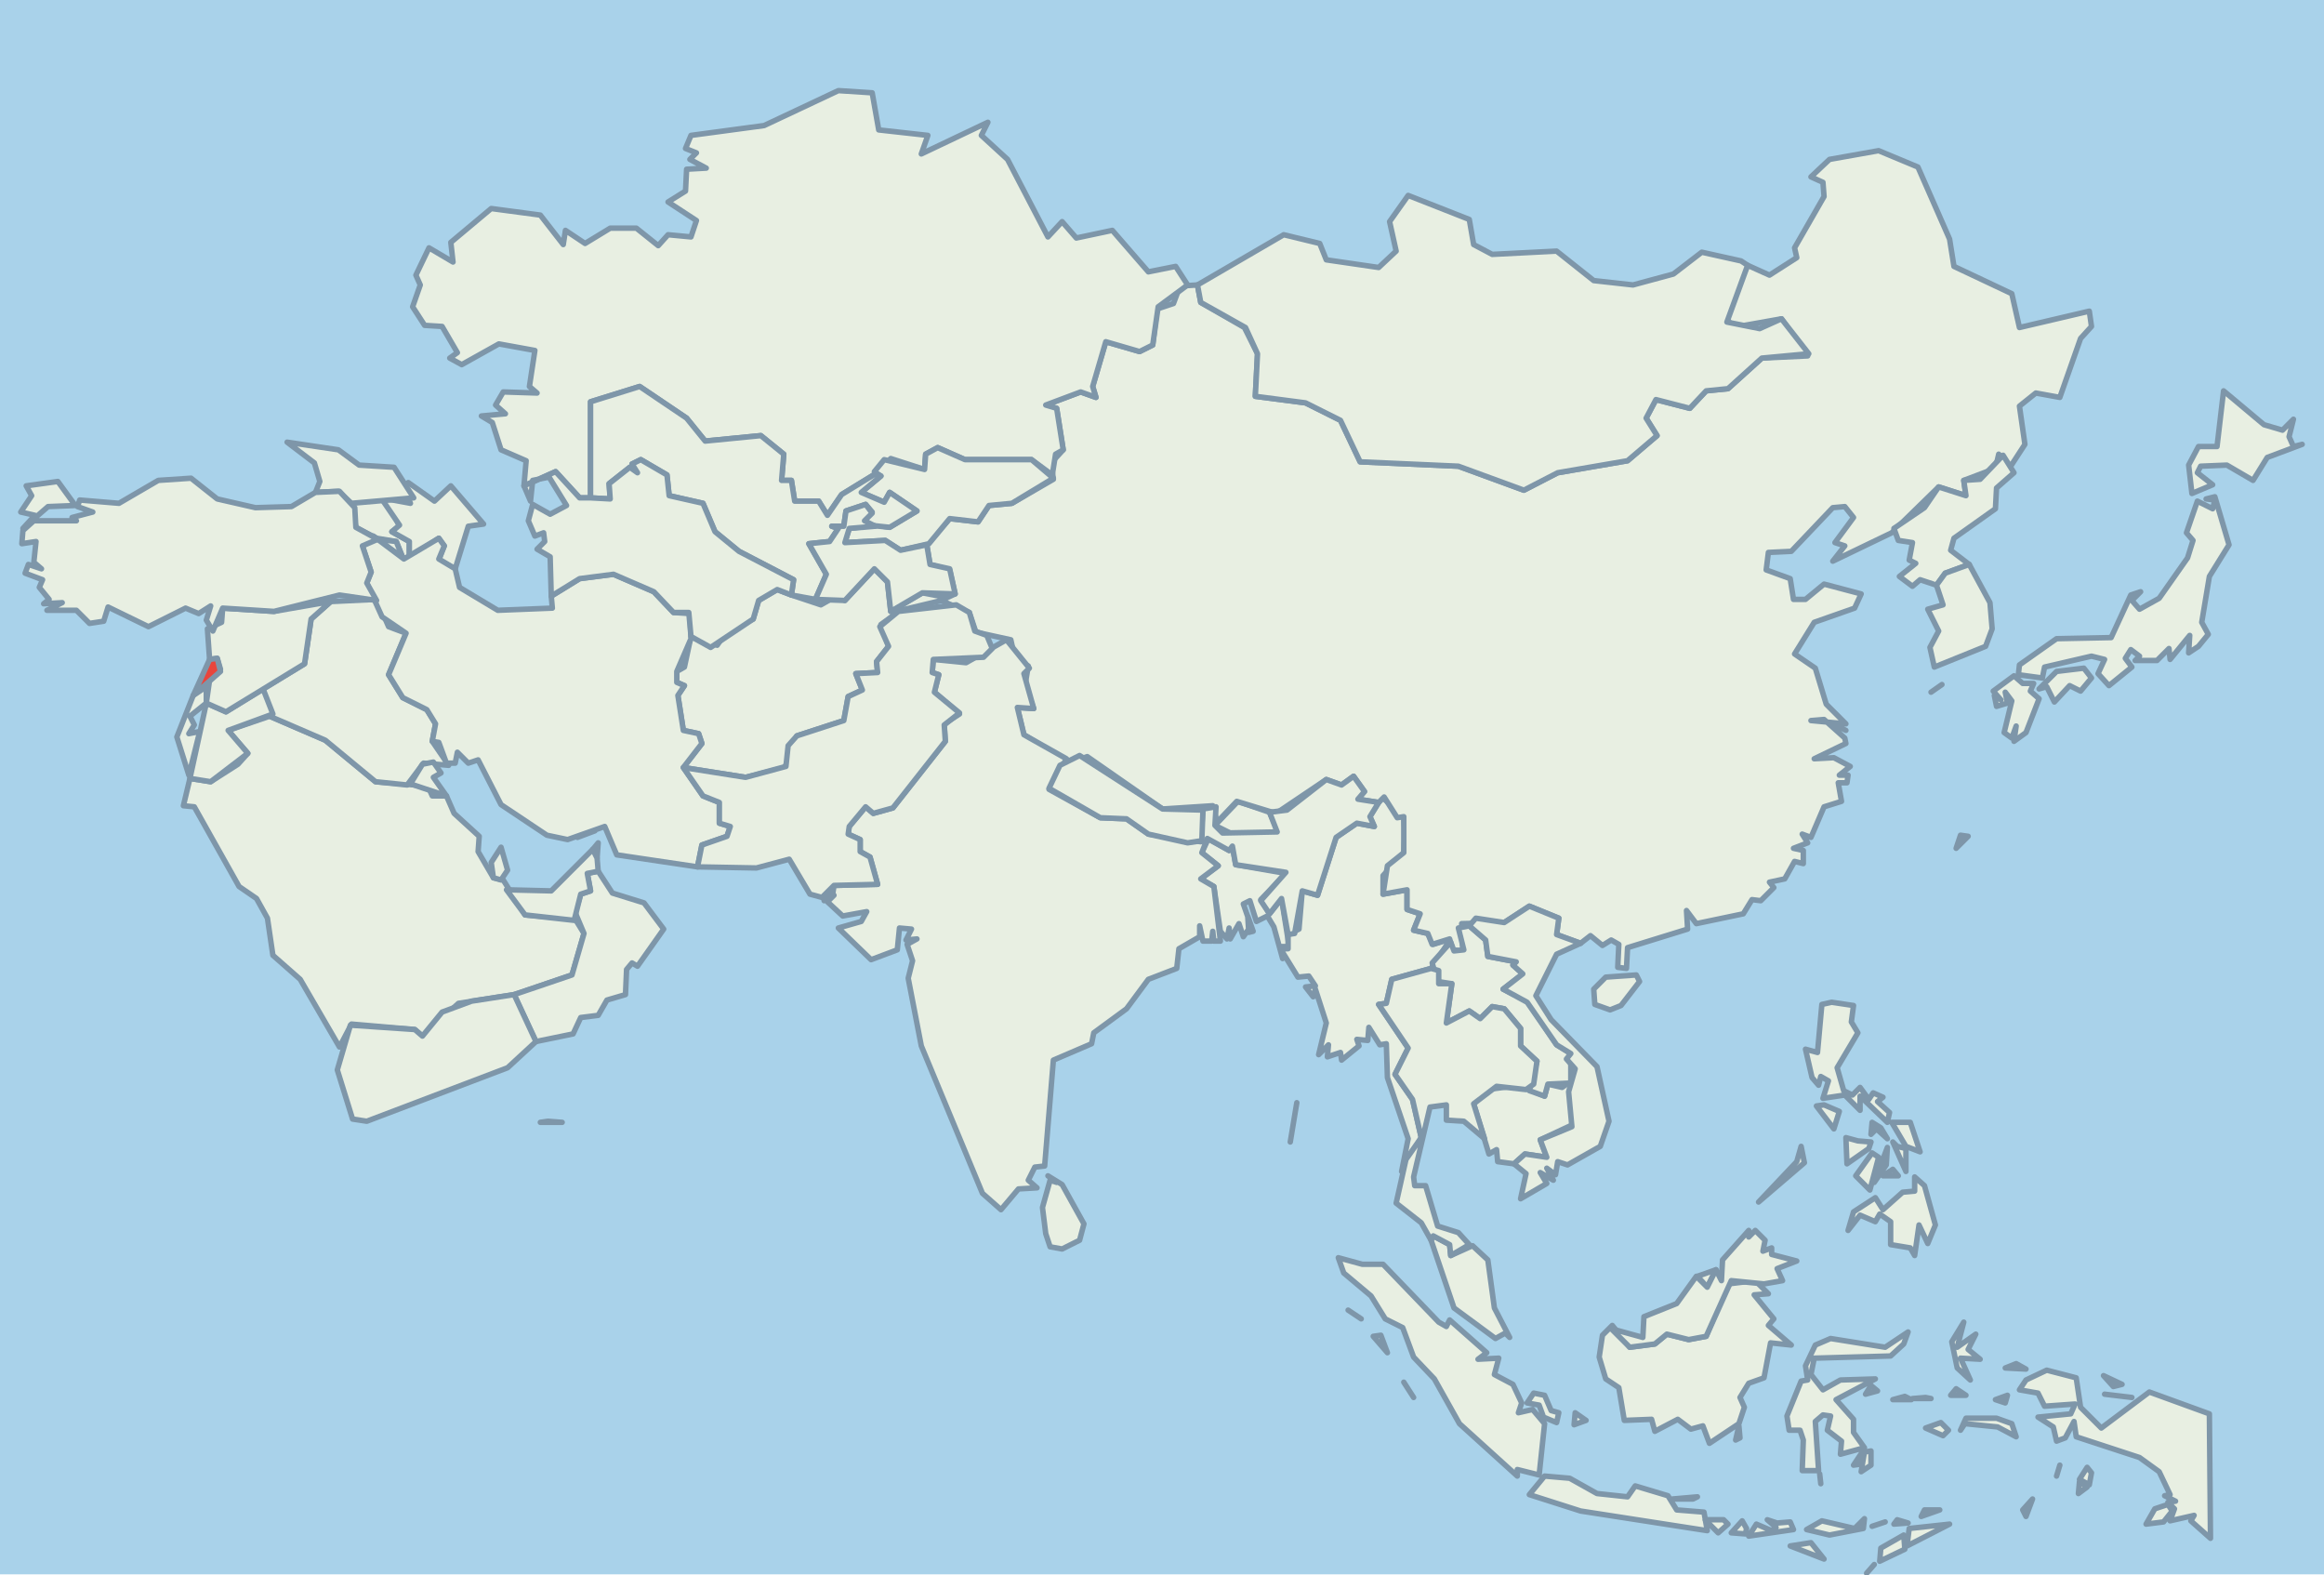
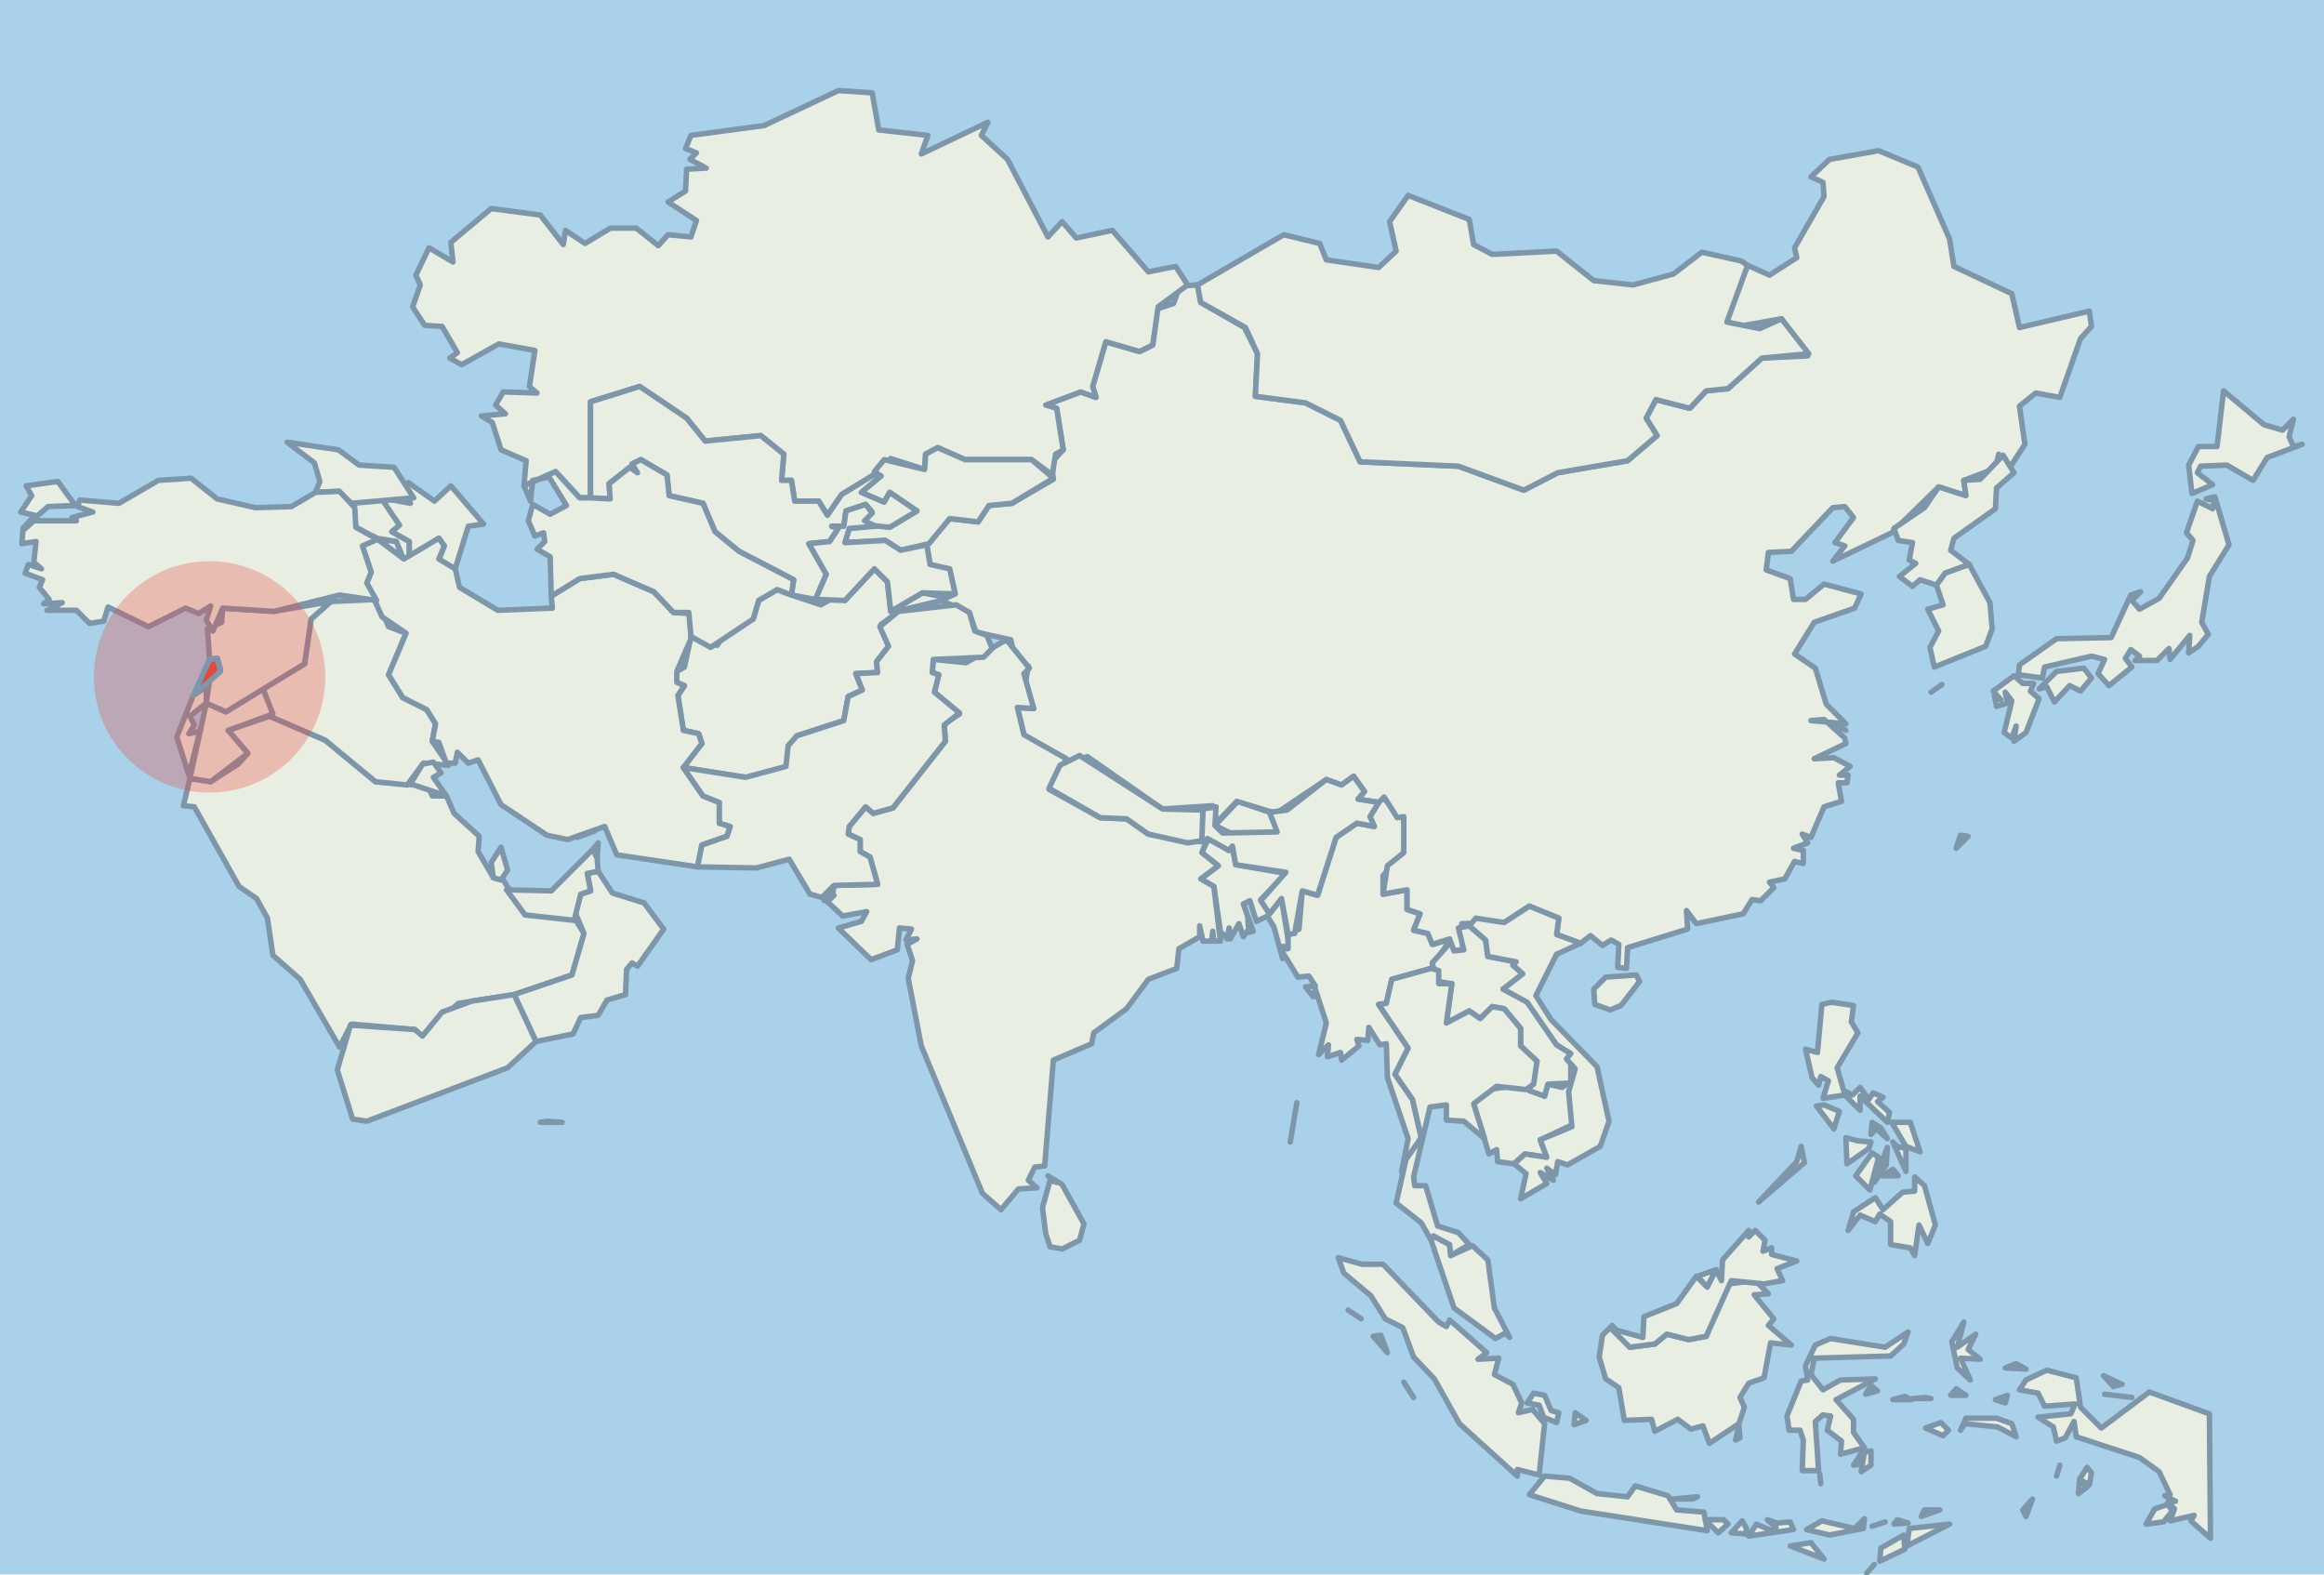
<svg xmlns="http://www.w3.org/2000/svg" viewBox="0.436 -1.249 2.129 1.442" preserveAspectRatio="xMidYMid meet">
  <rect x="0.436" y="-1.249" width="2.129" height="1.442" fill="#a9d2ea" />
  <g stroke="#7e96a9" stroke-width="0.005" stroke-linejoin="round">
    <path d="M1.161,-0.704 1.188,-0.695 1.202,-0.703 1.21,-0.699 1.237,-0.728 1.249,-0.716 1.252,-0.689 1.281,-0.706 1.307,-0.701 1.261,-0.69 1.243,-0.677 1.25,-0.657 1.239,-0.643 1.24,-0.633 1.22,-0.632 1.226,-0.617 1.213,-0.611 1.209,-0.589 1.166,-0.575 1.155,-0.546 1.119,-0.537 1.062,-0.546 1.079,-0.568 1.076,-0.577 1.062,-0.58 1.057,-0.612 1.063,-0.621 1.056,-0.624 1.056,-0.634 1.063,-0.638 1.069,-0.666 1.093,-0.658 1.102,-0.671 1.126,-0.682 1.131,-0.699 1.148,-0.709 1.161,-0.704Z" fill="#e8efe2" />
    <path d="M0.907,-0.338 0.856,-0.33 0.823,-0.3 0.816,-0.306 0.758,-0.311 0.747,-0.29 0.711,-0.352 0.686,-0.374 0.681,-0.408 0.671,-0.426 0.655,-0.437 0.614,-0.51 0.604,-0.511 0.61,-0.536 0.629,-0.533 0.654,-0.549 0.663,-0.559 0.645,-0.58 0.683,-0.593 0.734,-0.571 0.78,-0.533 0.828,-0.529 0.832,-0.52 0.845,-0.52 0.852,-0.504 0.875,-0.483 0.874,-0.469 0.888,-0.445 0.897,-0.443 0.917,-0.411 0.963,-0.407 0.971,-0.394 0.96,-0.356 0.907,-0.338Z" fill="#e8efe2" />
    <path d="M0.781,-0.756 0.762,-0.766 0.758,-0.788 0.785,-0.793 0.793,-0.786 0.802,-0.767 0.795,-0.762 0.811,-0.753 0.811,-0.738 0.805,-0.738 0.799,-0.753 0.781,-0.756Z" fill="#e8efe2" />
    <path d="M0.782,-0.755 0.799,-0.753 0.805,-0.738 0.782,-0.755Z M0.853,-0.728 0.838,-0.736 0.843,-0.749 0.838,-0.756 0.811,-0.738 0.811,-0.753 0.795,-0.762 0.802,-0.768 0.785,-0.793 0.812,-0.788 0.806,-0.801 0.81,-0.807 0.834,-0.79 0.849,-0.804 0.879,-0.769 0.865,-0.767 0.853,-0.728Z" fill="#e8efe2" />
    <path d="M1.554,-0.396 1.548,-0.437 1.536,-0.444 1.552,-0.456 1.537,-0.468 1.543,-0.481 1.562,-0.47 1.565,-0.474 1.568,-0.457 1.614,-0.449 1.591,-0.425 1.599,-0.412 1.61,-0.426 1.617,-0.382 1.609,-0.382 1.611,-0.371 1.603,-0.4 1.597,-0.41 1.587,-0.405 1.581,-0.424 1.575,-0.421 1.582,-0.401 1.575,-0.391 1.571,-0.403 1.563,-0.389 1.562,-0.399 1.56,-0.389 1.554,-0.396Z M1.584,-0.396 1.58,-0.395 1.579,-0.41 1.584,-0.396Z" fill="#e8efe2" />
    <path d="M1.599,-0.505 1.607,-0.487 1.567,-0.484 1.549,-0.493 1.57,-0.515 1.599,-0.505Z" fill="#e8efe2" />
    <path d="M1.747,-0.362 1.711,-0.352 1.706,-0.33 1.699,-0.329 1.726,-0.289 1.714,-0.265 1.73,-0.242 1.738,-0.207 1.72,-0.176 1.726,-0.206 1.707,-0.262 1.706,-0.293 1.7,-0.292 1.69,-0.308 1.689,-0.296 1.679,-0.297 1.681,-0.291 1.665,-0.278 1.664,-0.285 1.652,-0.281 1.653,-0.292 1.644,-0.283 1.651,-0.312 1.641,-0.343 1.639,-0.336 1.632,-0.345 1.641,-0.346 1.635,-0.355 1.625,-0.354 1.609,-0.38 1.616,-0.38 1.616,-0.393 1.626,-0.398 1.629,-0.433 1.643,-0.429 1.66,-0.482 1.679,-0.495 1.695,-0.492 1.691,-0.501 1.702,-0.519 1.722,-0.501 1.723,-0.486 1.722,-0.468 1.703,-0.447 1.703,-0.43 1.725,-0.434 1.725,-0.416 1.737,-0.412 1.731,-0.397 1.744,-0.394 1.749,-0.384 1.765,-0.389 1.747,-0.362Z" fill="#e8efe2" />
    <path d="M2.008,-0.086 2,-0.07 1.991,-0.08 2.008,-0.086Z" fill="#e8efe2" />
    <path d="M1.877,-0.26 1.877,-0.219 1.847,-0.205 1.853,-0.189 1.833,-0.192 1.823,-0.183 1.808,-0.185 1.807,-0.196 1.8,-0.192 1.786,-0.238 1.798,-0.251 1.829,-0.255 1.851,-0.245 1.854,-0.256 1.867,-0.253 1.877,-0.26Z" fill="#e8efe2" />
    <path d="M2.127,-0.58 2.115,-0.586 2.127,-0.58Z M1.884,-0.385 1.862,-0.393 1.864,-0.408 1.837,-0.419 1.814,-0.404 1.775,-0.403 1.776,-0.378 1.767,-0.379 1.764,-0.389 1.748,-0.384 1.744,-0.394 1.731,-0.397 1.737,-0.412 1.725,-0.416 1.725,-0.434 1.703,-0.43 1.707,-0.456 1.722,-0.468 1.722,-0.501 1.716,-0.5 1.704,-0.519 1.699,-0.514 1.68,-0.517 1.686,-0.524 1.676,-0.538 1.665,-0.53 1.651,-0.535 1.605,-0.504 1.569,-0.515 1.551,-0.496 1.547,-0.511 1.501,-0.508 1.432,-0.556 1.416,-0.55 1.374,-0.576 1.368,-0.601 1.383,-0.6 1.375,-0.621 1.378,-0.639 1.366,-0.645 1.362,-0.663 1.33,-0.67 1.324,-0.688 1.298,-0.699 1.311,-0.705 1.306,-0.727 1.288,-0.732 1.285,-0.75 1.306,-0.774 1.332,-0.771 1.342,-0.786 1.363,-0.788 1.401,-0.81 1.399,-0.825 1.41,-0.837 1.404,-0.875 1.394,-0.878 1.426,-0.89 1.44,-0.885 1.437,-0.895 1.449,-0.936 1.48,-0.927 1.492,-0.933 1.496,-0.966 1.511,-0.971 1.517,-0.987 1.533,-0.988 1.536,-0.972 1.576,-0.949 1.588,-0.925 1.586,-0.886 1.632,-0.88 1.664,-0.864 1.682,-0.826 1.772,-0.822 1.832,-0.8 1.863,-0.816 1.927,-0.827 1.954,-0.85 1.944,-0.866 1.953,-0.883 1.984,-0.875 1.999,-0.891 2.019,-0.893 2.05,-0.921 2.092,-0.923 2.068,-0.957 2.023,-0.949 2.016,-0.961 2.037,-1.006 2.057,-0.997 2.082,-1.013 2.08,-1.022 2.107,-1.069 2.106,-1.082 2.095,-1.087 2.112,-1.103 2.157,-1.111 2.193,-1.096 2.222,-1.03 2.226,-1.005 2.279,-0.98 2.286,-0.949 2.35,-0.964 2.352,-0.95 2.342,-0.939 2.323,-0.885 2.301,-0.889 2.286,-0.877 2.291,-0.842 2.278,-0.822 2.267,-0.833 2.264,-0.82 2.235,-0.809 2.237,-0.795 2.212,-0.803 2.169,-0.761 2.115,-0.735 2.126,-0.749 2.117,-0.752 2.134,-0.775 2.126,-0.785 2.115,-0.784 2.077,-0.744 2.056,-0.743 2.054,-0.727 2.076,-0.719 2.079,-0.7 2.09,-0.7 2.107,-0.714 2.141,-0.705 2.135,-0.692 2.098,-0.679 2.08,-0.65 2.099,-0.637 2.109,-0.604 2.127,-0.586 2.095,-0.589 2.107,-0.59 2.126,-0.573 2.127,-0.568 2.098,-0.554 2.116,-0.555 2.131,-0.547 2.121,-0.539 2.129,-0.539 2.128,-0.532 2.12,-0.532 2.123,-0.515 2.107,-0.51 2.095,-0.482 2.087,-0.485 2.092,-0.477 2.079,-0.472 2.088,-0.47 2.088,-0.458 2.08,-0.46 2.071,-0.444 2.057,-0.441 2.061,-0.436 2.049,-0.424 2.041,-0.425 2.033,-0.412 1.99,-0.403 1.981,-0.415 1.982,-0.398 1.927,-0.381 1.926,-0.362 1.918,-0.363 1.919,-0.384 1.912,-0.388 1.904,-0.383 1.893,-0.392 1.884,-0.385Z M1.935,-0.356 1.938,-0.35 1.921,-0.328 1.911,-0.324 1.897,-0.329 1.896,-0.343 1.907,-0.354 1.935,-0.356Z" fill="#e8efe2" />
    <path d="M2.24,-0.732 2.218,-0.724 2.21,-0.713 2.195,-0.718 2.188,-0.712 2.176,-0.721 2.191,-0.733 2.185,-0.736 2.188,-0.752 2.175,-0.754 2.171,-0.765 2.199,-0.784 2.212,-0.803 2.237,-0.795 2.235,-0.809 2.25,-0.81 2.271,-0.832 2.281,-0.816 2.265,-0.802 2.264,-0.783 2.226,-0.756 2.223,-0.745 2.24,-0.732Z" fill="#e8efe2" />
    <path d="M2.21,-0.713 2.218,-0.724 2.24,-0.732 2.259,-0.697 2.261,-0.673 2.255,-0.657 2.208,-0.638 2.204,-0.656 2.212,-0.671 2.202,-0.691 2.216,-0.695 2.21,-0.713Z M2.205,-0.615 2.215,-0.622 2.205,-0.615Z" fill="#e8efe2" />
    <path d="M0.758,-0.788 0.746,-0.799 0.725,-0.798 0.729,-0.808 0.724,-0.825 0.699,-0.844 0.746,-0.837 0.765,-0.823 0.797,-0.821 0.815,-0.793 0.758,-0.788Z" fill="#e8efe2" />
    <path d="M1.19,-0.429 1.199,-0.431 1.2,-0.438 1.24,-0.439 1.233,-0.464 1.224,-0.469 1.224,-0.48 1.213,-0.485 1.214,-0.492 1.229,-0.51 1.236,-0.504 1.254,-0.509 1.302,-0.57 1.301,-0.586 1.315,-0.595 1.292,-0.615 1.296,-0.631 1.29,-0.633 1.291,-0.645 1.321,-0.642 1.358,-0.663 1.379,-0.637 1.374,-0.632 1.383,-0.6 1.368,-0.601 1.374,-0.576 1.413,-0.554 1.397,-0.526 1.444,-0.5 1.468,-0.499 1.488,-0.485 1.536,-0.478 1.538,-0.508 1.55,-0.51 1.549,-0.493 1.556,-0.486 1.606,-0.487 1.599,-0.505 1.615,-0.507 1.651,-0.535 1.665,-0.53 1.676,-0.538 1.686,-0.524 1.68,-0.517 1.699,-0.514 1.691,-0.501 1.695,-0.492 1.679,-0.495 1.66,-0.482 1.643,-0.429 1.629,-0.433 1.622,-0.394 1.616,-0.393 1.61,-0.426 1.599,-0.412 1.591,-0.424 1.614,-0.45 1.568,-0.457 1.565,-0.474 1.562,-0.47 1.542,-0.481 1.537,-0.468 1.552,-0.456 1.536,-0.444 1.548,-0.437 1.554,-0.387 1.548,-0.387 1.547,-0.396 1.546,-0.387 1.538,-0.387 1.535,-0.401 1.535,-0.391 1.516,-0.38 1.514,-0.362 1.488,-0.352 1.468,-0.325 1.438,-0.303 1.436,-0.293 1.401,-0.278 1.393,-0.181 1.384,-0.18 1.378,-0.168 1.386,-0.161 1.369,-0.16 1.353,-0.141 1.336,-0.156 1.28,-0.291 1.268,-0.353 1.272,-0.369 1.267,-0.384 1.276,-0.389 1.266,-0.388 1.271,-0.398 1.26,-0.399 1.258,-0.379 1.234,-0.37 1.204,-0.399 1.225,-0.405 1.23,-0.414 1.208,-0.41 1.194,-0.423 1.2,-0.429 1.191,-0.424 1.19,-0.429Z M1.618,-0.203 1.624,-0.239 1.618,-0.203Z" fill="#e8efe2" />
    <path d="M1.701,-0.026 1.707,-0.01 1.694,-0.025 1.701,-0.026Z M1.731,0.031 1.722,0.017 1.731,0.031Z M2.036,0.151 2.035,0.156 2.022,0.155 2.032,0.144 2.036,0.151Z M2.015,0.143 2.019,0.147 2.01,0.155 1.998,0.143 2.015,0.143Z M1.851,0.029 1.857,0.043 1.864,0.045 1.862,0.054 1.85,0.049 1.846,0.038 1.835,0.036 1.841,0.027 1.851,0.029Z M2.15,0.08 2.15,0.093 2.141,0.099 2.144,0.081 2.15,0.08Z M2.141,0.092 2.134,0.093 2.142,0.081 2.141,0.092Z M1.889,0.052 1.878,0.056 1.879,0.045 1.889,0.052Z M2.363,0.011 2.38,0.019 2.372,0.021 2.363,0.011Z M2.364,0.028 2.389,0.031 2.364,0.028Z M2.283,0.0 2.292,0.005 2.273,0.004 2.283,0.0Z M2.237,0.029 2.223,0.029 2.228,0.023 2.237,0.029Z M2.2,0.031 2.205,0.032 2.188,0.032 2.2,0.031Z M2.181,0.03 2.187,0.033 2.17,0.033 2.181,0.03Z M2.292,0.14 2.289,0.134 2.298,0.124 2.292,0.14Z M2.213,0.134 2.196,0.14 2.199,0.134 2.213,0.134Z M2.174,0.143 2.184,0.146 2.171,0.147 2.174,0.143Z M1.684,-0.091 1.703,-0.091 1.754,-0.038 1.761,-0.034 1.764,-0.04 1.798,-0.01 1.79,-0.004 1.809,-0.005 1.805,0.01 1.822,0.019 1.83,0.036 1.827,0.045 1.84,0.042 1.851,0.055 1.846,0.102 1.826,0.097 1.826,0.103 1.773,0.055 1.75,0.014 1.731,-0.006 1.721,-0.033 1.705,-0.041 1.692,-0.062 1.667,-0.083 1.662,-0.097 1.684,-0.091Z M2.143,0.151 2.112,0.157 2.091,0.152 2.105,0.144 2.135,0.151 2.144,0.142 2.143,0.151Z M2.095,0.164 2.107,0.179 2.076,0.167 2.095,0.164Z M2.064,0.146 2.076,0.145 2.079,0.152 2.038,0.158 2.045,0.147 2.059,0.153 2.063,0.15 2.055,0.143 2.064,0.146Z M2.18,-0.018 2.168,-0.007 2.098,-0.005 2.095,0.01 2.106,0.024 2.122,0.015 2.154,0.014 2.118,0.033 2.134,0.051 2.134,0.063 2.144,0.077 2.122,0.083 2.123,0.071 2.11,0.061 2.113,0.048 2.106,0.047 2.099,0.053 2.102,0.098 2.087,0.098 2.088,0.07 2.085,0.061 2.075,0.061 2.073,0.048 2.086,0.016 2.092,0.015 2.09,0.002 2.099,-0.017 2.113,-0.023 2.163,-0.015 2.184,-0.029 2.18,-0.018Z M1.874,0.105 1.899,0.119 1.927,0.122 1.934,0.112 1.964,0.121 1.972,0.134 1.997,0.136 2,0.153 1.884,0.135 1.837,0.12 1.851,0.103 1.874,0.105Z M1.913,-0.035 1.929,-0.015 1.952,-0.018 1.963,-0.027 1.983,-0.022 1.999,-0.025 2.019,-0.073 2.044,-0.076 2.056,-0.064 2.043,-0.063 2.061,-0.041 2.056,-0.035 2.077,-0.017 2.058,-0.019 2.052,0.013 2.038,0.018 2.03,0.031 2.034,0.04 2.029,0.055 2.002,0.073 1.996,0.057 1.985,0.06 1.973,0.051 1.952,0.062 1.949,0.051 1.924,0.052 1.919,0.022 1.907,0.014 1.901,-0.006 1.904,-0.026 1.913,-0.035Z M2.229,-0.015 2.246,-0.027 2.239,-0.013 2.25,-0.004 2.232,-0.005 2.241,0.015 2.229,0.004 2.224,-0.02 2.235,-0.038 2.229,-0.015Z M2.265,0.05 2.279,0.055 2.283,0.067 2.266,0.058 2.236,0.055 2.232,0.061 2.237,0.05 2.265,0.05Z M2.214,0.054 2.221,0.061 2.216,0.066 2.2,0.059 2.214,0.054Z M2.18,0.157 2.181,0.17 2.158,0.181 2.159,0.169 2.18,0.157Z M2.352,0.1 2.35,0.111 2.341,0.106 2.348,0.095 2.352,0.1Z M2.348,0.113 2.34,0.119 2.341,0.108 2.348,0.113Z M2.418,0.145 2.402,0.147 2.41,0.133 2.422,0.129 2.426,0.135 2.418,0.145Z M2.46,0.046 2.461,0.16 2.443,0.144 2.446,0.139 2.424,0.144 2.428,0.133 2.422,0.127 2.429,0.126 2.419,0.121 2.424,0.12 2.414,0.099 2.396,0.086 2.338,0.067 2.336,0.053 2.328,0.068 2.32,0.071 2.317,0.058 2.303,0.049 2.333,0.046 2.337,0.037 2.309,0.039 2.303,0.027 2.286,0.024 2.292,0.015 2.311,0.006 2.338,0.013 2.342,0.04 2.361,0.059 2.405,0.026 2.46,0.046Z M1.987,0.124 1.968,0.124 1.991,0.122 1.987,0.124Z M2.32,0.103 2.323,0.093 2.32,0.103Z M2.275,0.029 2.273,0.036 2.264,0.033 2.275,0.029Z M1.683,-0.041 1.671,-0.049 1.683,-0.041Z M2.15,0.02 2.156,0.025 2.145,0.028 2.15,0.02Z M2.104,0.11 2.103,0.101 2.104,0.11Z M2.03,0.068 2.026,0.07 2.029,0.057 2.03,0.068Z M2.146,0.192 2.153,0.184 2.146,0.192Z M2.163,0.145 2.151,0.149 2.163,0.145Z" fill="#e8efe2" />
    <path d="M0.739,-0.698 0.781,-0.7 0.792,-0.675 0.808,-0.669 0.792,-0.631 0.805,-0.61 0.827,-0.599 0.835,-0.586 0.832,-0.57 0.847,-0.548 0.824,-0.55 0.809,-0.53 0.78,-0.533 0.734,-0.571 0.683,-0.593 0.677,-0.618 0.715,-0.641 0.721,-0.682 0.739,-0.698Z" fill="#e8efe2" />
    <path d="M0.981,-0.488 0.965,-0.482 0.981,-0.488Z M0.941,-0.703 0.967,-0.719 0.998,-0.723 1.035,-0.707 1.053,-0.688 1.068,-0.687 1.069,-0.664 1.056,-0.634 1.056,-0.624 1.063,-0.621 1.057,-0.612 1.062,-0.58 1.076,-0.577 1.079,-0.568 1.062,-0.546 1.08,-0.52 1.095,-0.514 1.095,-0.495 1.105,-0.492 1.102,-0.483 1.079,-0.475 1.075,-0.455 1.001,-0.466 0.99,-0.492 0.956,-0.48 0.937,-0.484 0.895,-0.512 0.874,-0.553 0.865,-0.55 0.855,-0.56 0.853,-0.55 0.845,-0.55 0.838,-0.569 0.832,-0.57 0.835,-0.586 0.827,-0.599 0.805,-0.61 0.792,-0.631 0.808,-0.669 0.786,-0.684 0.772,-0.715 0.776,-0.725 0.768,-0.749 0.778,-0.758 0.806,-0.737 0.838,-0.756 0.843,-0.749 0.838,-0.737 0.853,-0.728 0.857,-0.711 0.892,-0.69 0.942,-0.692 0.941,-0.703Z" fill="#e8efe2" />
    <path d="M0.625,-0.62 0.625,-0.605 0.61,-0.593 0.614,-0.585 0.609,-0.577 0.619,-0.579 0.609,-0.539 0.598,-0.574 0.613,-0.612 0.625,-0.62Z" fill="#e8efe2" />
    <path d="M2.51,-0.86 2.527,-0.855 2.537,-0.865 2.533,-0.849 2.537,-0.84 2.545,-0.842 2.513,-0.83 2.5,-0.809 2.476,-0.823 2.452,-0.822 2.449,-0.816 2.463,-0.805 2.444,-0.797 2.441,-0.823 2.45,-0.84 2.467,-0.84 2.473,-0.891 2.51,-0.86Z M2.289,-0.623 2.299,-0.623 2.296,-0.616 2.304,-0.609 2.292,-0.578 2.281,-0.57 2.283,-0.584 2.279,-0.573 2.272,-0.578 2.279,-0.607 2.273,-0.615 2.275,-0.605 2.265,-0.602 2.263,-0.612 2.269,-0.608 2.262,-0.616 2.281,-0.63 2.289,-0.623Z M2.345,-0.637 2.352,-0.628 2.342,-0.616 2.332,-0.621 2.318,-0.606 2.311,-0.62 2.304,-0.618 2.32,-0.634 2.345,-0.637Z M2.465,-0.794 2.478,-0.75 2.46,-0.721 2.453,-0.679 2.459,-0.668 2.45,-0.657 2.441,-0.651 2.442,-0.667 2.424,-0.645 2.423,-0.655 2.412,-0.644 2.392,-0.644 2.396,-0.648 2.388,-0.654 2.383,-0.646 2.389,-0.638 2.368,-0.621 2.358,-0.632 2.364,-0.645 2.352,-0.648 2.309,-0.638 2.307,-0.628 2.285,-0.631 2.286,-0.64 2.32,-0.664 2.37,-0.665 2.388,-0.704 2.397,-0.707 2.389,-0.699 2.396,-0.691 2.414,-0.701 2.44,-0.738 2.445,-0.754 2.439,-0.761 2.449,-0.79 2.463,-0.783 2.465,-0.791 2.457,-0.792 2.465,-0.794Z M2.239,-0.483 2.228,-0.472 2.232,-0.484 2.239,-0.483Z" fill="#e8efe2" />
    <path d="M0.625,-0.605 0.643,-0.597 0.677,-0.618 0.686,-0.595 0.645,-0.58 0.663,-0.559 0.629,-0.533 0.61,-0.536 0.625,-0.605Z" fill="#e8efe2" />
    <path d="M1.238,-0.815 1.207,-0.796 1.194,-0.777 1.186,-0.79 1.164,-0.79 1.161,-0.809 1.152,-0.809 1.154,-0.833 1.133,-0.85 1.082,-0.845 1.065,-0.866 1.022,-0.895 0.977,-0.881 0.977,-0.793 0.967,-0.793 0.945,-0.817 0.916,-0.804 0.918,-0.827 0.895,-0.837 0.887,-0.862 0.877,-0.868 0.899,-0.87 0.89,-0.878 0.897,-0.89 0.928,-0.889 0.921,-0.895 0.926,-0.928 0.893,-0.934 0.859,-0.915 0.848,-0.921 0.855,-0.926 0.841,-0.95 0.825,-0.951 0.814,-0.968 0.821,-0.988 0.817,-0.997 0.829,-1.022 0.851,-1.009 0.849,-1.027 0.886,-1.058 0.931,-1.052 0.952,-1.025 0.954,-1.038 0.972,-1.026 0.995,-1.04 1.019,-1.04 1.039,-1.024 1.048,-1.034 1.069,-1.032 1.074,-1.047 1.048,-1.064 1.064,-1.074 1.065,-1.094 1.083,-1.095 1.068,-1.103 1.074,-1.109 1.064,-1.113 1.069,-1.125 1.136,-1.134 1.204,-1.166 1.235,-1.164 1.241,-1.13 1.286,-1.125 1.28,-1.108 1.341,-1.137 1.335,-1.125 1.359,-1.103 1.396,-1.032 1.409,-1.046 1.422,-1.031 1.455,-1.038 1.488,-1 1.513,-1.005 1.524,-0.988 1.497,-0.968 1.492,-0.933 1.48,-0.927 1.449,-0.936 1.437,-0.895 1.44,-0.885 1.426,-0.89 1.394,-0.878 1.404,-0.875 1.41,-0.837 1.403,-0.833 1.4,-0.814 1.381,-0.828 1.32,-0.828 1.295,-0.839 1.284,-0.833 1.283,-0.819 1.252,-0.829 1.238,-0.815Z" fill="#e8efe2" />
    <path d="M1.238,-0.768 1.251,-0.766 1.276,-0.781 1.251,-0.798 1.246,-0.789 1.225,-0.798 1.243,-0.813 1.237,-0.817 1.246,-0.828 1.283,-0.819 1.284,-0.833 1.295,-0.839 1.32,-0.828 1.381,-0.828 1.401,-0.811 1.363,-0.788 1.342,-0.786 1.332,-0.771 1.306,-0.774 1.287,-0.751 1.261,-0.745 1.247,-0.754 1.21,-0.752 1.214,-0.765 1.238,-0.768Z" fill="#e8efe2" />
    <path d="M0.845,-0.52 0.812,-0.531 0.823,-0.549 0.833,-0.551 0.84,-0.541 0.833,-0.537 0.845,-0.52Z" fill="#e8efe2" />
    <path d="M1.782,-0.401 1.797,-0.388 1.799,-0.373 1.825,-0.368 1.822,-0.365 1.831,-0.357 1.813,-0.343 1.835,-0.332 1.862,-0.292 1.875,-0.284 1.875,-0.257 1.854,-0.256 1.851,-0.245 1.837,-0.25 1.844,-0.277 1.829,-0.291 1.829,-0.307 1.814,-0.325 1.803,-0.327 1.792,-0.316 1.782,-0.323 1.761,-0.312 1.766,-0.348 1.753,-0.35 1.748,-0.367 1.765,-0.386 1.768,-0.378 1.777,-0.379 1.772,-0.399 1.782,-0.401Z" fill="#e8efe2" />
    <path d="M1.747,-0.113 1.749,-0.117 1.764,-0.109 1.765,-0.099 1.785,-0.108 1.799,-0.095 1.805,-0.051 1.819,-0.024 1.815,-0.028 1.806,-0.023 1.768,-0.051 1.747,-0.113Z M2.052,-0.073 2.022,-0.076 1.999,-0.025 1.983,-0.022 1.963,-0.027 1.952,-0.018 1.929,-0.015 1.912,-0.032 1.941,-0.024 1.942,-0.043 1.972,-0.055 1.99,-0.08 2,-0.07 2.008,-0.086 2.013,-0.076 2.014,-0.095 2.038,-0.122 2.038,-0.116 2.044,-0.122 2.053,-0.113 2.051,-0.103 2.059,-0.106 2.059,-0.1 2.082,-0.094 2.064,-0.087 2.069,-0.076 2.052,-0.073Z" fill="#e8efe2" />
    <path d="M1.533,-0.988 1.612,-1.034 1.645,-1.026 1.651,-1.011 1.699,-1.004 1.715,-1.019 1.709,-1.046 1.726,-1.07 1.782,-1.048 1.786,-1.025 1.803,-1.016 1.862,-1.019 1.896,-0.992 1.932,-0.988 1.969,-0.998 1.995,-1.018 2.031,-1.01 2.037,-1.006 2.018,-0.954 2.048,-0.948 2.068,-0.957 2.093,-0.925 2.05,-0.921 2.019,-0.893 1.999,-0.891 1.984,-0.875 1.953,-0.883 1.944,-0.866 1.954,-0.85 1.927,-0.827 1.863,-0.816 1.832,-0.8 1.772,-0.822 1.682,-0.826 1.664,-0.864 1.632,-0.88 1.586,-0.886 1.588,-0.925 1.577,-0.949 1.536,-0.972 1.533,-0.988Z" fill="#e8efe2" />
    <path d="M1.538,-0.507 1.537,-0.479 1.524,-0.477 1.488,-0.485 1.468,-0.499 1.444,-0.5 1.397,-0.527 1.407,-0.548 1.425,-0.557 1.501,-0.508 1.538,-0.507Z" fill="#e8efe2" />
    <path d="M0.927,-0.295 0.907,-0.338 0.96,-0.356 0.971,-0.394 0.963,-0.413 0.968,-0.43 0.977,-0.433 0.974,-0.449 0.984,-0.451 0.997,-0.431 1.026,-0.422 1.044,-0.398 1.02,-0.364 1.015,-0.367 1.01,-0.361 1.009,-0.338 0.992,-0.333 0.984,-0.319 0.968,-0.317 0.961,-0.302 0.927,-0.295Z M0.983,-0.463 0.979,-0.471 0.984,-0.477 0.983,-0.463Z" fill="#e8efe2" />
    <path d="M1.238,-0.815 1.243,-0.813 1.225,-0.798 1.246,-0.789 1.251,-0.798 1.276,-0.781 1.251,-0.766 1.232,-0.768 1.228,-0.773 1.235,-0.78 1.229,-0.787 1.211,-0.781 1.209,-0.767 1.198,-0.767 1.204,-0.765 1.196,-0.753 1.177,-0.751 1.193,-0.723 1.183,-0.7 1.161,-0.704 1.163,-0.718 1.113,-0.744 1.091,-0.762 1.08,-0.788 1.049,-0.795 1.047,-0.814 1.023,-0.828 1.015,-0.824 1.02,-0.816 1.013,-0.821 0.994,-0.806 0.995,-0.792 0.977,-0.793 0.977,-0.881 1.022,-0.895 1.065,-0.866 1.082,-0.845 1.133,-0.85 1.154,-0.833 1.152,-0.809 1.161,-0.809 1.164,-0.79 1.186,-0.79 1.194,-0.777 1.207,-0.796 1.238,-0.815Z" fill="#e8efe2" />
    <path d="M1.34,-0.667 1.345,-0.655 1.337,-0.647 1.291,-0.645 1.29,-0.633 1.296,-0.631 1.292,-0.615 1.315,-0.596 1.301,-0.585 1.302,-0.57 1.254,-0.509 1.236,-0.504 1.229,-0.51 1.214,-0.492 1.213,-0.485 1.224,-0.48 1.224,-0.469 1.233,-0.464 1.24,-0.439 1.2,-0.438 1.189,-0.427 1.178,-0.43 1.159,-0.462 1.129,-0.454 1.075,-0.455 1.079,-0.475 1.102,-0.483 1.105,-0.492 1.095,-0.495 1.095,-0.514 1.08,-0.52 1.062,-0.546 1.119,-0.537 1.156,-0.547 1.158,-0.566 1.166,-0.575 1.209,-0.589 1.213,-0.611 1.226,-0.617 1.22,-0.632 1.24,-0.633 1.239,-0.643 1.25,-0.657 1.242,-0.675 1.259,-0.689 1.312,-0.695 1.324,-0.688 1.329,-0.671 1.34,-0.667Z" fill="#e8efe2" />
    <path d="M2.114,-0.331 2.134,-0.328 2.132,-0.313 2.138,-0.303 2.119,-0.271 2.125,-0.25 2.133,-0.246 2.14,-0.253 2.148,-0.242 2.152,-0.248 2.161,-0.244 2.156,-0.24 2.167,-0.23 2.165,-0.221 2.14,-0.245 2.14,-0.232 2.126,-0.246 2.106,-0.243 2.111,-0.259 2.104,-0.263 2.102,-0.255 2.096,-0.262 2.09,-0.288 2.101,-0.285 2.105,-0.329 2.114,-0.331Z M2.047,-0.148 2.082,-0.185 2.086,-0.199 2.089,-0.184 2.047,-0.148Z M2.138,-0.204 2.15,-0.203 2.148,-0.197 2.128,-0.183 2.127,-0.207 2.138,-0.204Z M2.149,-0.159 2.136,-0.172 2.151,-0.193 2.157,-0.189 2.149,-0.159Z M2.174,-0.199 2.182,-0.197 2.182,-0.176 2.17,-0.203 2.174,-0.199Z M2.186,-0.221 2.195,-0.194 2.182,-0.199 2.169,-0.221 2.186,-0.221Z M2.107,-0.237 2.121,-0.231 2.116,-0.215 2.1,-0.236 2.107,-0.237Z M2.199,-0.163 2.209,-0.127 2.202,-0.11 2.194,-0.127 2.19,-0.099 2.186,-0.106 2.168,-0.109 2.168,-0.13 2.158,-0.137 2.154,-0.13 2.14,-0.136 2.129,-0.122 2.134,-0.139 2.154,-0.152 2.161,-0.141 2.179,-0.157 2.19,-0.158 2.19,-0.171 2.199,-0.163Z M2.153,-0.166 2.165,-0.198 2.164,-0.182 2.153,-0.166Z M2.175,-0.172 2.161,-0.172 2.17,-0.178 2.175,-0.172Z M2.159,-0.216 2.165,-0.206 2.155,-0.215 2.15,-0.21 2.151,-0.221 2.159,-0.216Z" fill="#e8efe2" />
    <path d="M0.895,-0.443 0.888,-0.445 0.886,-0.459 0.895,-0.473 0.901,-0.452 0.895,-0.443Z" fill="#e8efe2" />
    <path d="M1.396,-0.172 1.409,-0.164 1.429,-0.128 1.425,-0.113 1.409,-0.105 1.398,-0.107 1.394,-0.119 1.391,-0.143 1.398,-0.168 1.404,-0.166 1.396,-0.172Z" fill="#e8efe2" />
    <path d="M0.626,-0.673 0.639,-0.679 0.64,-0.692 0.687,-0.689 0.739,-0.698 0.721,-0.682 0.715,-0.641 0.643,-0.597 0.625,-0.605 0.628,-0.626 0.638,-0.636 0.635,-0.646 0.628,-0.645 0.626,-0.673Z" fill="#e8efe2" />
    <path d="M1.183,-0.7 1.193,-0.723 1.177,-0.751 1.196,-0.753 1.204,-0.765 1.198,-0.767 1.209,-0.767 1.211,-0.781 1.229,-0.787 1.235,-0.779 1.228,-0.772 1.238,-0.767 1.214,-0.765 1.21,-0.752 1.247,-0.754 1.261,-0.745 1.285,-0.75 1.288,-0.732 1.306,-0.728 1.311,-0.705 1.281,-0.706 1.252,-0.689 1.249,-0.716 1.237,-0.728 1.21,-0.699 1.183,-0.7Z" fill="#e8efe2" />
    <path d="M1.747,-0.362 1.754,-0.36 1.754,-0.348 1.766,-0.348 1.761,-0.312 1.782,-0.323 1.792,-0.316 1.803,-0.327 1.814,-0.325 1.829,-0.307 1.829,-0.291 1.844,-0.277 1.841,-0.256 1.834,-0.251 1.807,-0.254 1.786,-0.238 1.796,-0.206 1.777,-0.222 1.761,-0.223 1.761,-0.237 1.746,-0.235 1.731,-0.171 1.732,-0.163 1.742,-0.163 1.753,-0.126 1.772,-0.12 1.782,-0.109 1.765,-0.099 1.764,-0.109 1.749,-0.117 1.747,-0.113 1.738,-0.129 1.715,-0.147 1.724,-0.187 1.738,-0.207 1.73,-0.242 1.714,-0.265 1.726,-0.289 1.699,-0.329 1.706,-0.33 1.711,-0.352 1.747,-0.362Z" fill="#e8efe2" />
    <path d="M2.183,0.167 2.185,0.151 2.222,0.147 2.183,0.167Z" fill="#e8efe2" />
    <path d="M0.977,-0.793 0.995,-0.792 0.994,-0.806 1.013,-0.821 1.02,-0.816 1.015,-0.824 1.023,-0.828 1.047,-0.814 1.049,-0.795 1.08,-0.788 1.091,-0.762 1.113,-0.744 1.163,-0.718 1.161,-0.704 1.148,-0.709 1.131,-0.699 1.126,-0.682 1.087,-0.656 1.069,-0.666 1.067,-0.688 1.053,-0.688 1.035,-0.707 0.998,-0.723 0.967,-0.719 0.941,-0.703 0.94,-0.739 0.928,-0.746 0.935,-0.753 0.934,-0.761 0.926,-0.758 0.92,-0.772 0.924,-0.787 0.94,-0.778 0.955,-0.786 0.939,-0.812 0.924,-0.809 0.922,-0.79 0.916,-0.804 0.945,-0.817 0.967,-0.793 0.977,-0.793Z" fill="#e8efe2" />
    <path d="M0.725,-0.798 0.747,-0.799 0.761,-0.784 0.762,-0.766 0.782,-0.755 0.768,-0.749 0.776,-0.725 0.772,-0.715 0.781,-0.699 0.747,-0.704 0.687,-0.689 0.64,-0.692 0.631,-0.671 0.625,-0.681 0.629,-0.694 0.618,-0.687 0.606,-0.692 0.572,-0.675 0.535,-0.693 0.531,-0.68 0.518,-0.678 0.506,-0.69 0.479,-0.69 0.493,-0.697 0.476,-0.696 0.481,-0.7 0.472,-0.711 0.475,-0.718 0.459,-0.724 0.462,-0.732 0.474,-0.728 0.467,-0.734 0.469,-0.753 0.456,-0.751 0.457,-0.763 0.467,-0.772 0.506,-0.772 0.502,-0.775 0.521,-0.78 0.507,-0.785 0.509,-0.791 0.545,-0.788 0.581,-0.809 0.611,-0.811 0.635,-0.792 0.67,-0.784 0.703,-0.785 0.725,-0.798Z M0.489,-0.808 0.505,-0.786 0.48,-0.785 0.457,-0.765 0.468,-0.777 0.455,-0.78 0.465,-0.795 0.46,-0.804 0.489,-0.808Z" fill="#e8efe2" />
    <path d="M1.884,-0.385 1.862,-0.375 1.843,-0.337 1.857,-0.315 1.899,-0.272 1.91,-0.222 1.902,-0.199 1.872,-0.182 1.863,-0.185 1.861,-0.173 1.853,-0.179 1.859,-0.168 1.847,-0.175 1.853,-0.165 1.829,-0.151 1.834,-0.174 1.823,-0.183 1.833,-0.192 1.853,-0.189 1.847,-0.205 1.876,-0.217 1.873,-0.249 1.879,-0.27 1.871,-0.279 1.875,-0.284 1.862,-0.292 1.835,-0.331 1.813,-0.343 1.831,-0.357 1.822,-0.365 1.825,-0.368 1.799,-0.373 1.797,-0.388 1.782,-0.401 1.788,-0.408 1.814,-0.404 1.837,-0.419 1.864,-0.408 1.862,-0.393 1.884,-0.385Z" fill="#e8efe2" />
    <path d="M0.927,-0.295 0.901,-0.271 0.772,-0.222 0.759,-0.224 0.745,-0.269 0.757,-0.31 0.816,-0.306 0.823,-0.3 0.841,-0.322 0.868,-0.332 0.907,-0.338 0.927,-0.295Z M0.938,-0.222 0.951,-0.221 0.931,-0.221 0.938,-0.222Z" fill="#e8efe2" />
    <path d="M0.983,-0.463 0.984,-0.451 0.974,-0.449 0.977,-0.433 0.968,-0.43 0.962,-0.406 0.917,-0.411 0.9,-0.434 0.941,-0.433 0.979,-0.471 0.983,-0.463Z" fill="#e8efe2" />
+     <circle cx="0.628" cy="-0.629" r="0.106" fill="#e8453c" fill-opacity="0.3" stroke="none" />
    <path d="M0.628,-0.645 0.635,-0.646 0.638,-0.634 0.613,-0.612 0.628,-0.645Z" fill="#e8453c" />
  </g>
</svg>
